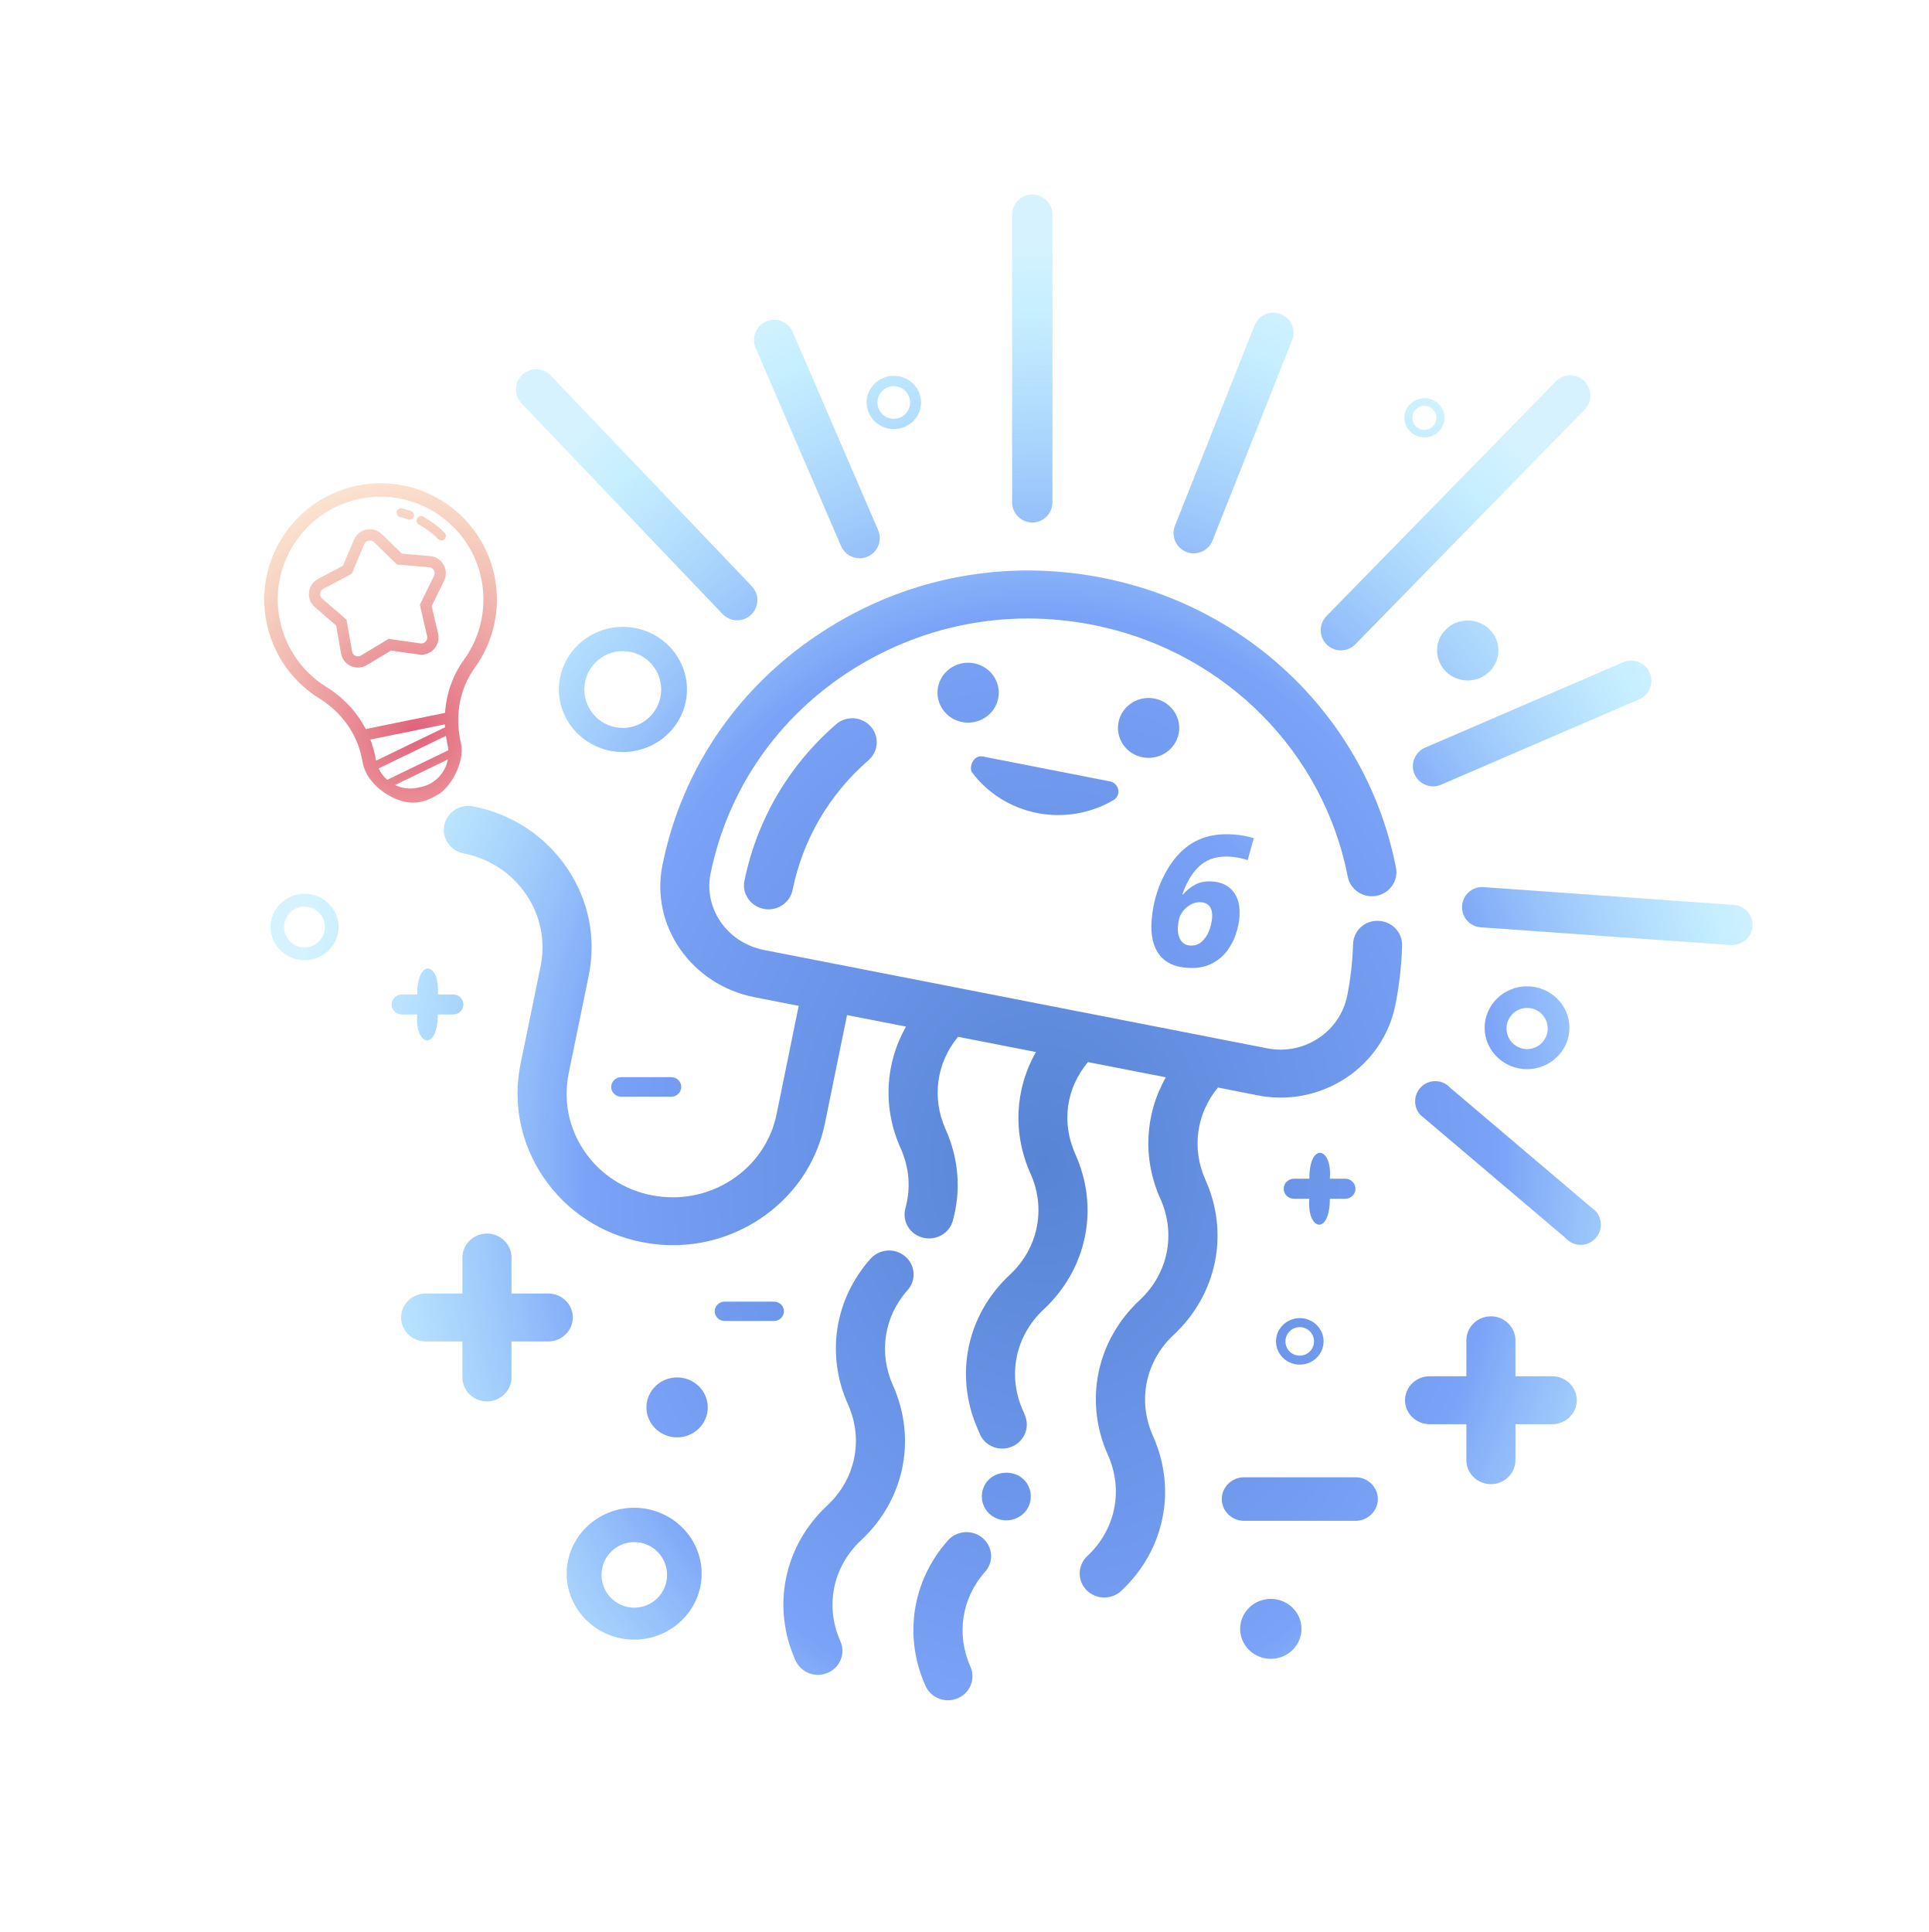
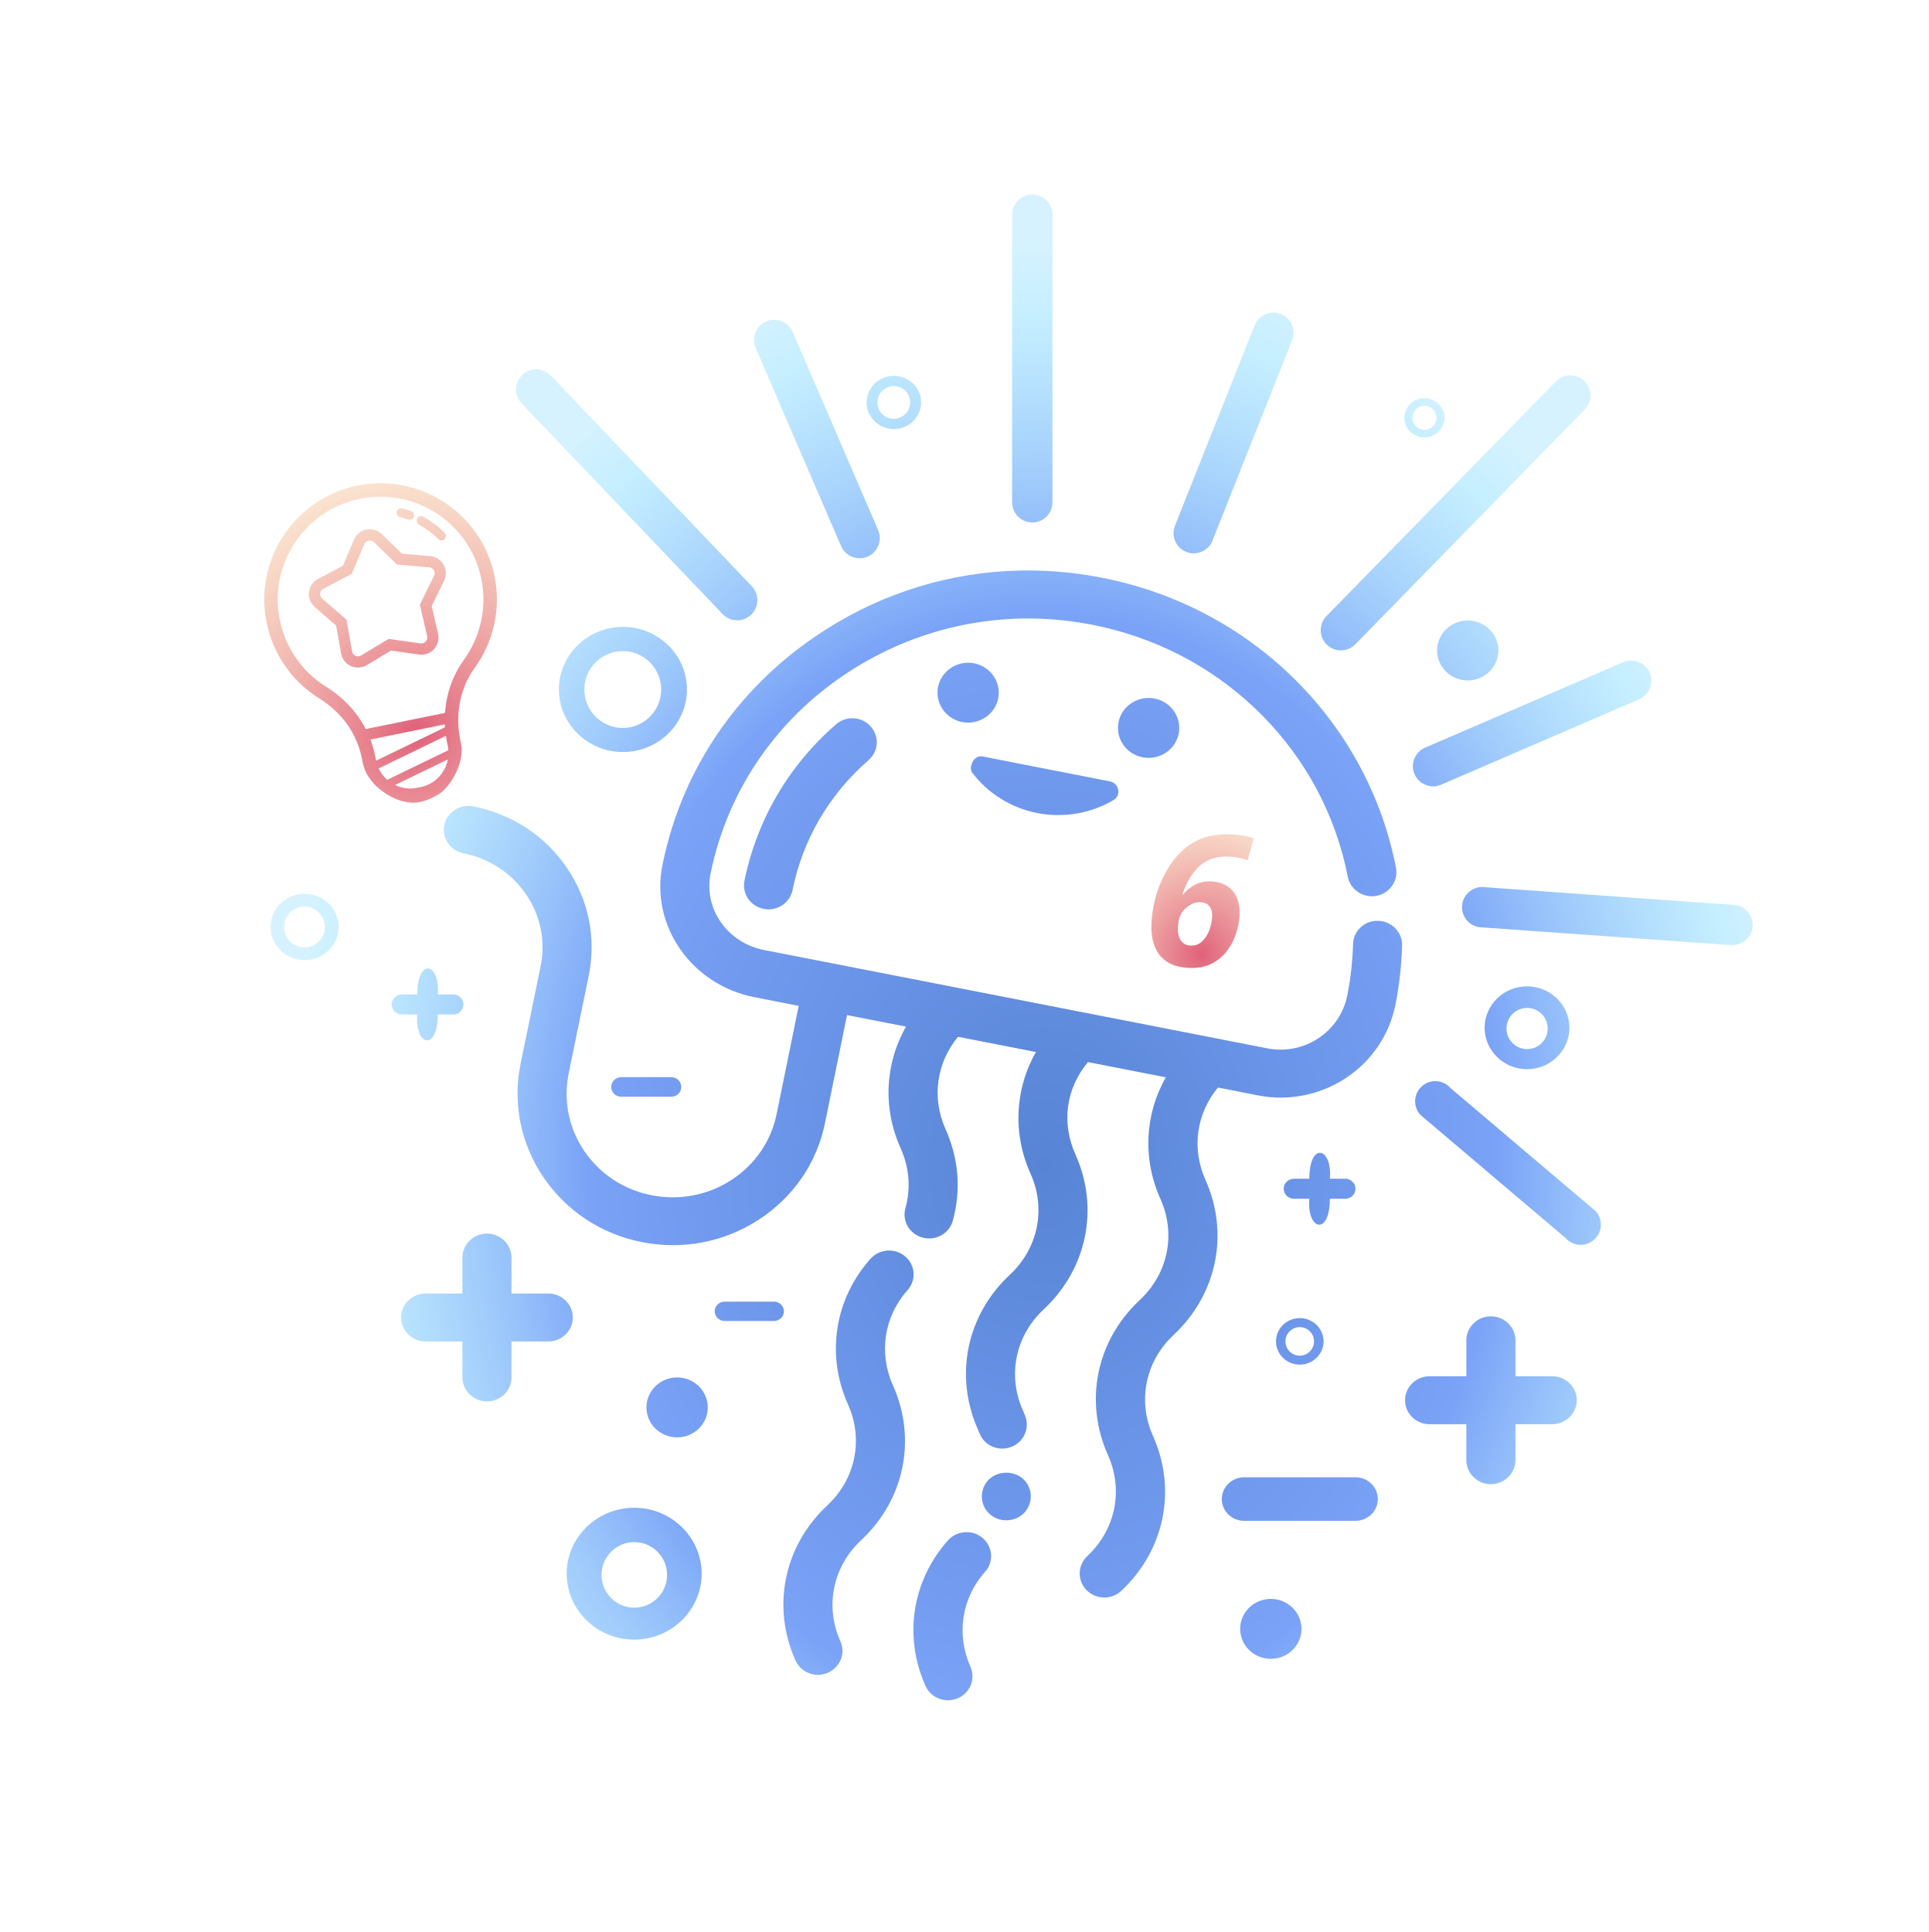
<svg xmlns="http://www.w3.org/2000/svg" xmlns:xlink="http://www.w3.org/1999/xlink" width="512" height="513" viewBox="0 0 135.467 135.731" version="1.1" id="svg5">
  <defs id="defs2">
    <linearGradient id="linearGradient3151">
      <stop style="stop-color:#5784d5;stop-opacity:1" offset="0" id="stop3147" />
      <stop style="stop-color:#7aa2f7;stop-opacity:1" offset="0.591" id="stop3157" />
      <stop style="stop-color:#a0e4ff;stop-opacity:0.6" offset="0.918" id="stop3155" />
      <stop style="stop-color:#bdeaff;stop-opacity:0.6" offset="1" id="stop3149" />
    </linearGradient>
    <linearGradient id="10-l">
      <stop style="stop-color:#e0617a;stop-opacity:1" offset="0" id="stop2115" />
      <stop style="stop-color:#fadeb8;stop-opacity:0.6" offset="1" id="stop2117" />
    </linearGradient>
    <radialGradient xlink:href="#10-j" id="radialGradient1220" cx="349.459" cy="378.585" fx="349.459" fy="378.585" r="148.199" gradientTransform="matrix(0.251521,-1.089818,1.051496,0.2426767,-127.1138,663.8715)" gradientUnits="userSpaceOnUse" />
    <radialGradient xlink:href="#10-l" id="radialGradient2121" cx="285.463" cy="303.119" fx="285.463" fy="303.119" r="145.149" gradientTransform="matrix(1.642908,-1.846579,1.702189,1.514444,-682.3261,448.4158)" gradientUnits="userSpaceOnUse" />
    <radialGradient xlink:href="#linearGradient3151" id="radialGradient3153" cx="321.369" cy="369.401" fx="321.369" fy="369.401" r="147.569" gradientTransform="matrix(0,-1.253802,1.040176,0,-26.62152,788.0983)" gradientUnits="userSpaceOnUse" />
-     <radialGradient xlink:href="#linearGradient3151" id="radialGradient8171" gradientUnits="userSpaceOnUse" gradientTransform="matrix(0,-1.253802,1.040176,0,-20.16789,786.5442)" cx="321.369" cy="369.401" fx="321.369" fy="369.401" r="147.569" />
+     <radialGradient xlink:href="#10-l" id="radialGradient8171" gradientUnits="userSpaceOnUse" gradientTransform="matrix(0.01057237,-0.2105307,0.1920739,0.00964552,331.9971,388.9828)" cx="364.833" cy="394.707" fx="364.833" fy="394.707" r="147.569" />
  </defs>
  <g id="layer1">
    <g id="g989" transform="matrix(0.3527777,0,0,0.3527777,-55.72514,-48.94896)">
      <g id="g751" transform="translate(-8.310646,-6.505129)">
        <g id="g1114" transform="translate(2.12722,-4.304215)">
          <g id="g1262" transform="translate(5.349265)">
            <g id="g1571" transform="translate(8.818479,-3.70646)">
              <g id="g444" style="fill:url(#radialGradient1220);fill-opacity:1">
                <g id="g6508" transform="matrix(0.15638,-0.03184567,0.03184567,0.15638,172.6012,249.2004)" style="fill:url(#radialGradient2121);fill-opacity:1">
                  <g id="g6559" transform="translate(4.143226,0.7428606)" style="fill:url(#radialGradient2121);fill-opacity:1">
                    <path d="m 148.184,199.244 c -3.102,43.734 13.324,86.027 45.062,116.04 24.012,22.707 37.234,52.32 37.234,83.391 v 7.035 c 0,26.137 23.401,48.945 40.09,56.676 16.689,7.731 30.299,4.897 44.77,-0.008 14.471,-4.905 40.09,-30.543 40.09,-56.676 v -5.019 c 0,-32.555 12.98,-63.133 35.621,-83.898 29.902,-27.422 47.059,-66.41 47.059,-106.96 0,-83.137 -70.184,-150.12 -154.51,-144.86 -72.086,4.535 -130.3,62.262 -135.42,134.28 z m 107.98,232.65 c -3.578,-4.711 -6.215,-10.152 -7.637,-16.082 l 90.352,-23.066 c -0.152,2.637 -0.246,5.281 -0.246,7.941 v 5.019 c 0,1.773 -0.141,3.512 -0.348,5.231 z m 83.762,-49.816 -92.637,23.648 v -0.023 -7.035 c 0,-6.82 -0.559,-13.578 -1.641,-20.227 h 94.82 c -0.203,1.203 -0.383,2.422 -0.543,3.637 z m -44.699,67.031 h -4.535 c -9.871,0 -18.949,-3.348 -26.254,-8.922 l 70.965,-18.117 c -6.477,15.84 -22.035,27.039 -40.176,27.039 z m -2.269,-367.64 c 70.773,0 128.35,57.578 128.35,128.35 0,35.852 -15.164,70.332 -41.613,94.586 -17.383,15.949 -29.793,36.855 -36.164,60.039 l -101.01,-0.004 c -6.441,-22.824 -19.281,-43.922 -37.734,-61.363 -28.066,-26.539 -42.59,-63.945 -39.844,-102.64 4.519,-63.668 55.984,-114.7 119.71,-118.7 2.789,-0.172 5.555,-0.262 8.305,-0.262 z" id="path6244" style="fill:url(#radialGradient2121);fill-opacity:1" />
                    <path d="m 232.134,230.554 -0.969,35.211 c -0.164,5.836 1.98,11.344 6.035,15.512 5.75,5.918 14.758,8.055 22.562,5.269 l 33.199,-11.797 33.195,11.801 c 2.336,0.828 4.754,1.254 7.203,1.254 5.731,0 11.328,-2.379 15.359,-6.523 4.055,-4.168 6.199,-9.676 6.035,-15.512 l -0.969,-35.211 21.48,-27.922 c 4.312,-5.606 5.582,-12.957 3.398,-19.684 -2.184,-6.727 -7.539,-11.938 -14.324,-13.945 l -33.785,-9.961 -19.914,-29.059 c -4,-5.828 -10.605,-9.312 -17.68,-9.312 -7.075,0 -13.68,3.484 -17.68,9.312 l -19.914,29.059 -33.797,9.957 c -6.781,2.004 -12.137,7.219 -14.32,13.945 -2.184,6.719 -0.914,14.078 3.398,19.684 z m -11.562,-43.285 c 0.766,-2.367 2.574,-4.129 4.969,-4.832 l 38.566,-11.367 22.73,-33.164 c 2.812,-4.109 9.445,-4.109 12.254,0 l 22.73,33.164 38.566,11.367 c 2.391,0.707 4.199,2.465 4.969,4.832 0.766,2.363 0.34,4.848 -1.176,6.828 l -24.516,31.863 1.102,40.191 c 0.055,2.027 -0.684,3.93 -2.078,5.363 -2.012,2.07 -5.09,2.824 -7.836,1.844 l -37.891,-13.473 -37.883,13.473 c -2.766,0.98 -5.828,0.23 -7.84,-1.844 -1.398,-1.434 -2.133,-3.336 -2.078,-5.363 l 1.102,-40.191 -24.516,-31.871 c -1.52,-1.969 -1.945,-4.457 -1.176,-6.82 z" id="path6260" style="fill:url(#radialGradient2121);fill-opacity:1" />
                    <path d="m 337.364,113.944 c 3.113,1.371 6.188,2.981 9.141,4.781 0.914,0.555 1.914,0.816 2.906,0.816 1.887,0 3.734,-0.957 4.789,-2.688 1.605,-2.644 0.766,-6.086 -1.871,-7.695 -3.371,-2.051 -6.883,-3.879 -10.438,-5.461 -2.84,-1.25 -6.137,0.027 -7.387,2.863 -1.25,2.836 0.031,6.129 2.859,7.383 z" id="path6262" style="fill:url(#radialGradient2121);fill-opacity:1" />
                    <path d="m 378.344,150.094 c 1.055,1.754 2.906,2.715 4.805,2.715 0.98,0 1.977,-0.258 2.879,-0.801 2.656,-1.59 3.512,-5.027 1.922,-7.684 -5.078,-8.469 -15.031,-19.02 -22.121,-25.246 -2.324,-2.031 -5.863,-1.805 -7.902,0.52 -2.039,2.324 -1.809,5.863 0.516,7.902 6.66,5.856 15.637,15.492 19.902,22.594 z" id="path6264" style="fill:url(#radialGradient2121);fill-opacity:1" />
                  </g>
                </g>
                <g id="g3135" style="fill-opacity:1;fill:url(#radialGradient3153)">
                  <path d="m 355.543,257.319 c -2.219,0 -4.019,-1.8 -4.019,-4.019 v -57.28 c 0,-2.219 1.8,-4.019 4.019,-4.019 2.219,0 4.019,1.8 4.019,4.019 v 57.28 c 0,2.219 -1.8,4.019 -4.019,4.019 z" id="path3631" style="fill:url(#radialGradient3153);fill-opacity:1;stroke-width:0.735" />
                  <path d="m 498.959,338.012 c -0.293,2.199 -2.301,3.61 -4.514,3.453 l -49.833,-3.548 c -2.2,-0.293 -3.746,-2.315 -3.453,-4.514 0.293,-2.2 2.315,-3.746 4.514,-3.453 l 49.833,3.548 c 2.199,0.293 3.746,2.315 3.453,4.514 z" id="path3631-1-2" style="fill:url(#radialGradient3153);fill-opacity:1;stroke-width:0.735" />
                  <path d="m 417,282.789 c -1.028,0 -2.058,-0.393 -2.842,-1.177 -1.57,-1.57 -1.57,-4.114 0,-5.684 l 45.671,-46.733 c 1.567,-1.57 4.114,-1.57 5.684,0 1.57,1.57 1.57,4.114 0,5.684 l -45.671,46.733 c -0.784,0.784 -1.811,1.177 -2.842,1.177 z" id="path3633" style="fill:url(#radialGradient3153);fill-opacity:1;stroke-width:0.735" />
                  <path d="m 296.777,276.798 c -1.028,0 -2.058,-0.393 -2.842,-1.177 l -40.031,-41.951 c -1.57,-1.57 -1.57,-4.114 0,-5.684 1.57,-1.57 4.114,-1.57 5.684,0 l 40.031,41.951 c 1.57,1.57 1.57,4.114 0,5.684 -0.787,0.784 -1.814,1.177 -2.842,1.177 z" id="path3639" style="fill:url(#radialGradient3153);fill-opacity:1;stroke-width:0.735" />
                  <path d="m 387.693,263.463 c -0.494,0 -0.996,-0.092 -1.484,-0.284 -2.061,-0.821 -3.069,-3.158 -2.251,-5.219 l 15.857,-39.904 c 0.818,-2.061 3.152,-3.069 5.219,-2.251 2.061,0.821 3.069,3.155 2.251,5.219 l -15.857,39.904 c -0.623,1.576 -2.136,2.535 -3.735,2.535 z" id="path3641" style="fill:url(#radialGradient3153);fill-opacity:1;stroke-width:0.735" />
                  <path d="m 435.357,309.869 c -1.556,0 -3.037,-0.91 -3.692,-2.429 -0.878,-2.038 0.06,-4.403 2.098,-5.282 l 39.459,-17.014 c 2.035,-0.875 4.403,0.06 5.282,2.098 0.878,2.038 -0.06,4.403 -2.098,5.282 l -39.459,17.014 c -0.52,0.224 -1.059,0.33 -1.59,0.33 z" id="path3643" style="fill:url(#radialGradient3153);fill-opacity:1;stroke-width:0.735" />
                  <path d="m 431.976,373.842 c -0.482,-1.479 -0.076,-3.17 1.164,-4.263 1.665,-1.467 4.205,-1.308 5.672,0.358 l 28.955,24.56 c 1.463,1.663 1.308,4.205 -0.357,5.672 -1.665,1.467 -4.205,1.308 -5.672,-0.357 l -28.955,-24.56 c -0.374,-0.425 -0.642,-0.905 -0.807,-1.41 z" id="path3643-5" style="fill:url(#radialGradient3153);fill-opacity:1;stroke-width:0.735" />
                  <path d="m 321.158,264.447 c -1.556,0 -3.037,-0.91 -3.692,-2.429 L 300.453,222.56 c -0.878,-2.038 0.06,-4.403 2.098,-5.282 2.038,-0.878 4.403,0.06 5.282,2.098 l 17.014,39.459 c 0.878,2.038 -0.06,4.403 -2.098,5.282 -0.52,0.224 -1.059,0.33 -1.59,0.33 z" id="path3649" style="fill:url(#radialGradient3153);fill-opacity:1;stroke-width:0.735" />
                  <path id="path626" style="fill:url(#radialGradient3153);fill-opacity:1;stroke-width:0.431" d="m 354.072,266.876 c -0.386,0.003 -0.771,0.009 -1.156,0.018 -13.552,0.313 -26.771,4.283 -38.438,11.717 -17.029,10.767 -28.585,27.362 -32.542,46.724 0,0.023 -0.05,0.215 -0.05,0.239 -2.42,12.058 5.79,23.828 18.347,26.288 l 8.795,1.718 -4.397,21.536 c -1.099,5.419 -4.298,10.076 -8.99,13.132 -4.69,3.056 -10.334,4.13 -15.855,3.056 -5.545,-1.074 -10.31,-4.201 -13.437,-8.786 -3.127,-4.583 -4.227,-10.101 -3.127,-15.497 l 3.983,-19.411 c 1.539,-7.521 -1.1e-4,-15.161 -4.349,-21.536 -4.349,-6.375 -10.969,-10.72 -18.665,-12.224 -2.638,-0.501 -5.204,1.17 -5.741,3.749 -0.537,2.578 1.197,5.087 3.835,5.612 5.105,1.004 9.528,3.891 12.435,8.142 2.907,4.25 3.934,9.335 2.908,14.35 l -3.983,19.411 c -1.612,7.903 0.023,15.951 4.592,22.66 4.568,6.709 11.556,11.293 19.642,12.869 2.052,0.405 4.104,0.596 6.132,0.596 6.035,0 11.946,-1.743 17.077,-5.086 6.864,-4.465 11.555,-11.294 13.167,-19.197 l 4.396,-21.536 11.752,2.292 c -4.178,7.33 -4.691,16.189 -1.075,24.234 1.735,3.869 2.051,7.975 0.952,11.914 -0.709,2.555 0.806,5.181 3.42,5.874 0.44,0.118 0.855,0.167 1.295,0.167 2.151,0 4.129,-1.385 4.715,-3.51 1.685,-6.064 1.197,-12.368 -1.441,-18.265 -2.81,-6.255 -1.784,-13.226 2.492,-18.384 l 15.513,3.032 c -4.178,7.33 -4.691,16.189 -1.075,24.234 3.127,6.972 1.515,14.874 -4.129,20.127 -8.648,8.046 -11.115,20.173 -6.327,30.87 0.097,0.24 0.196,0.455 0.293,0.693 0.733,1.91 2.588,3.056 4.542,3.056 0.586,0 1.173,-0.119 1.759,-0.334 2.515,-0.954 3.761,-3.725 2.785,-6.185 -0.123,-0.381 -0.294,-0.716 -0.441,-1.074 -3.127,-6.972 -1.515,-14.874 4.129,-20.127 8.648,-8.069 11.117,-20.173 6.328,-30.87 -2.86,-6.352 -1.857,-13.181 2.492,-18.385 l 15.513,3.032 c -4.178,7.33 -4.691,16.189 -1.075,24.234 3.127,6.972 1.515,14.874 -4.129,20.127 -8.648,8.069 -11.117,20.173 -6.328,30.87 3.127,6.972 1.516,14.874 -4.128,20.127 -1.931,1.814 -2.005,4.847 -0.148,6.757 0.978,0.979 2.248,1.481 3.543,1.481 1.22,0 2.418,-0.43 3.371,-1.312 8.648,-8.069 11.117,-20.173 6.328,-30.87 -3.127,-6.971 -1.517,-14.873 4.125,-20.125 l 0.003,-10e-4 c 8.621,-8.069 11.112,-20.174 6.322,-30.869 -2.81,-6.255 -1.784,-13.227 2.492,-18.385 l 7.891,1.551 c 1.541,0.31 3.08,0.454 4.619,0.454 4.569,0 9.039,-1.337 12.926,-3.869 5.202,-3.439 8.722,-8.644 9.918,-14.685 0.757,-3.844 1.196,-7.784 1.318,-11.723 0.073,-2.626 -2.051,-4.846 -4.739,-4.917 -2.735,-0.143 -4.958,2.005 -5.032,4.632 -0.099,3.439 -0.49,6.876 -1.15,10.219 -0.709,3.509 -2.759,6.565 -5.789,8.547 -3.006,1.982 -6.622,2.675 -10.165,1.982 l -36.401,-7.115 h -0.023 l -25.872,-5.062 -37.891,-7.4 c -7.28,-1.433 -12.067,-8.19 -10.651,-15.233 3.446,-16.856 13.487,-31.301 28.267,-40.636 14.781,-9.335 32.371,-12.368 49.545,-8.524 25.015,5.589 44.289,25.142 49.078,49.808 0.513,2.578 3.079,4.296 5.717,3.795 2.638,-0.501 4.396,-3.01 3.883,-5.588 -5.519,-28.391 -27.679,-50.88 -56.481,-57.327 -5.797,-1.301 -11.634,-1.921 -17.417,-1.876 z m 88.186,9.962 c -3.371,0 -6.107,2.675 -6.107,5.969 0,3.294 2.736,5.969 6.107,5.969 3.371,0 6.107,-2.675 6.107,-5.969 0,-3.294 -2.736,-5.969 -6.107,-5.969 z m -99.524,8.408 c -2.836,0.015 -5.376,1.976 -5.953,4.796 -0.659,3.224 1.491,6.375 4.789,7.02 3.299,0.644 6.523,-1.456 7.182,-4.68 0.659,-3.224 -1.491,-6.375 -4.789,-7.02 -0.412,-0.081 -0.824,-0.118 -1.229,-0.116 z m -23.001,11.056 c -1.17,-0.009 -2.343,0.394 -3.281,1.223 -9.43,8.212 -15.734,18.981 -18.226,31.134 -0.537,2.578 1.197,5.086 3.835,5.61 0.317,0.072 0.637,0.095 0.954,0.095 2.272,0 4.325,-1.575 4.789,-3.844 2.052,-10.099 7.304,-19.052 15.146,-25.881 2.002,-1.744 2.174,-4.775 0.39,-6.734 -0.904,-0.991 -2.126,-1.528 -3.372,-1.597 -0.078,-0.004 -0.156,-0.007 -0.234,-0.007 z m 58.94,-4.036 c -2.836,0.015 -5.376,1.976 -5.953,4.796 -0.659,3.224 1.489,6.377 4.789,7.021 3.299,0.644 6.523,-1.458 7.182,-4.68 0.659,-3.224 -1.491,-6.376 -4.789,-7.021 -0.412,-0.081 -0.824,-0.118 -1.229,-0.116 z m -35.125,14.826 c 3.03,4.034 7.576,7.018 12.973,8.092 5.448,1.051 10.798,-1e-5 15.195,-2.578 1.612,-0.954 1.123,-3.366 -0.709,-3.724 l -25.333,-4.966 c -1.855,-0.364 -2.818,2.179 -2.125,3.176 z m -96.602,91.836 c -2.687,0 -4.885,2.147 -4.885,4.774 v 7.165 h -7.33 c -2.687,0 -4.885,2.148 -4.885,4.774 0,2.626 2.198,4.775 4.885,4.775 h 7.33 v 7.163 c 0,2.626 2.198,4.774 4.885,4.774 2.687,0 4.887,-2.148 4.887,-4.774 v -7.163 h 7.329 c 2.687,0 4.885,-2.149 4.885,-4.775 0,-2.626 -2.198,-4.774 -4.885,-4.774 h -7.329 v -7.165 c 0,-2.626 -2.199,-4.774 -4.887,-4.774 z m 79.982,3.376 c -0.078,0.002 -0.157,0.005 -0.234,0.01 -1.246,0.084 -2.461,0.632 -3.353,1.623 -7.183,8.046 -8.918,19.174 -4.496,29.01 3.127,6.972 1.515,14.874 -4.129,20.127 -8.648,8.069 -11.115,20.173 -6.327,30.87 0.806,1.79 2.588,2.865 4.469,2.865 0.659,0 1.32,-0.144 1.956,-0.407 2.467,-1.049 3.592,-3.867 2.517,-6.278 -3.127,-6.972 -1.515,-14.874 4.129,-20.127 8.648,-8.069 11.115,-20.174 6.327,-30.872 -2.883,-6.422 -1.758,-13.68 2.908,-18.91 1.782,-2.005 1.587,-5.012 -0.464,-6.731 -0.951,-0.817 -2.131,-1.204 -3.302,-1.181 z m -42.113,25.273 c -3.371,0 -6.107,2.675 -6.107,5.969 0,3.294 2.736,5.969 6.107,5.969 3.371,0 6.108,-2.675 6.108,-5.969 0,-3.294 -2.738,-5.969 -6.108,-5.969 z m 118.231,44.106 c -3.371,0 -6.108,2.675 -6.108,5.969 0,3.294 2.738,5.968 6.108,5.968 3.371,0 6.107,-2.674 6.107,-5.968 0,-3.294 -2.734,-5.969 -6.107,-5.969 z M 350.381,446.551 c -1.273,0 -2.55,0.447 -3.466,1.342 -0.903,0.883 -1.417,2.1 -1.417,3.366 0,1.289 0.488,2.483 1.417,3.391 0.927,0.906 2.149,1.384 3.444,1.384 0.659,0 1.295,-0.121 1.881,-0.359 0.586,-0.238 1.126,-0.572 1.589,-1.025 0.927,-0.908 1.415,-2.102 1.415,-3.391 0,-0.31 -0.024,-0.62 -0.073,-0.93 -0.073,-0.286 -0.17,-0.599 -0.293,-0.883 -0.123,-0.286 -0.269,-0.573 -0.439,-0.836 -0.194,-0.263 -0.39,-0.501 -0.609,-0.716 -0.904,-0.895 -2.175,-1.342 -3.448,-1.342 z m 96.49,-31.143 c -2.687,0 -4.885,2.147 -4.885,4.774 v 7.163 h -7.329 c -2.687,0 -4.887,2.149 -4.887,4.775 0,2.626 2.199,4.774 4.887,4.774 h 7.329 v 7.165 c 0,2.626 2.198,4.774 4.885,4.774 2.687,0 4.887,-2.147 4.887,-4.774 v -7.165 h 7.329 c 2.687,0 4.885,-2.147 4.885,-4.774 0,-2.626 -2.198,-4.775 -4.885,-4.775 h -7.329 v -7.163 c 0,-2.626 -2.199,-4.774 -4.887,-4.774 z m -170.608,38.123 c -7.403,0 -13.437,5.898 -13.437,13.132 0,7.235 6.034,13.132 13.437,13.132 7.403,0 13.437,-5.898 13.437,-13.132 0,-7.235 -6.034,-13.132 -13.437,-13.132 z m 66.092,4.857 c -0.078,0.002 -0.156,0.005 -0.234,0.01 -1.252,0.084 -2.474,0.633 -3.366,1.625 -7.157,8.046 -8.893,19.149 -4.471,28.985 0.806,1.79 2.589,2.865 4.471,2.865 0.659,0 1.318,-0.143 1.954,-0.406 2.467,-1.049 3.592,-3.868 2.517,-6.28 -2.858,-6.424 -1.758,-13.657 2.908,-18.886 1.784,-1.981 1.564,-4.989 -0.463,-6.732 -0.951,-0.817 -2.138,-1.204 -3.315,-1.181 z m -66.067,1.988 c 3.605,2e-5 6.527,2.922 6.527,6.527 -2e-5,3.605 -2.922,6.527 -6.527,6.527 -3.605,-2e-5 -6.527,-2.922 -6.527,-6.527 2e-5,-3.605 2.922,-6.527 6.527,-6.527 z m 132.525,-44.612 c -2.612,0 -4.74,2.081 -4.74,4.633 3.5e-4,2.552 2.129,4.633 4.74,4.633 2.612,0 4.74,-2.081 4.74,-4.633 0,-2.552 -2.129,-4.633 -4.74,-4.633 z m -0.011,1.794 c 1.571,-1e-4 2.844,1.273 2.844,2.844 -1.9e-4,1.571 -1.274,2.844 -2.844,2.844 -1.571,9e-5 -2.844,-1.273 -2.844,-2.844 -9e-5,-1.571 1.273,-2.844 2.844,-2.844 z" />
                  <path d="m 454.066,349.692 c -4.651,0 -8.442,3.705 -8.442,8.25 0,4.545 3.791,8.25 8.442,8.25 4.651,0 8.442,-3.705 8.442,-8.25 0,-4.545 -3.791,-8.25 -8.442,-8.25 z m 0.016,4.3 c 2.265,10e-6 4.101,1.836 4.101,4.101 -10e-6,2.265 -1.836,4.101 -4.101,4.101 -2.265,-2e-5 -4.101,-1.836 -4.101,-4.101 2e-5,-2.265 1.836,-4.101 4.101,-4.101 z" style="fill:url(#radialGradient3153);fill-opacity:1;stroke-width:0.768" id="path4755" />
                  <path d="m 327.975,228.11 c -2.989,0 -5.426,2.381 -5.426,5.303 3.9e-4,2.921 2.437,5.303 5.426,5.303 2.989,0 5.426,-2.381 5.426,-5.303 0,-2.921 -2.437,-5.303 -5.426,-5.303 z m -0.013,2.054 c 1.798,-1e-4 3.256,1.458 3.256,3.256 -2.3e-4,1.798 -1.458,3.255 -3.256,3.255 -1.798,9e-5 -3.255,-1.457 -3.256,-3.255 -1.3e-4,-1.798 1.458,-3.256 3.256,-3.256 z" style="fill:url(#radialGradient3153);fill-opacity:1;stroke-width:1.399" id="path4962" />
                  <path d="m 433.637,232.57 c -2.2,0 -3.993,1.753 -3.993,3.903 2.9e-4,2.15 1.794,3.903 3.993,3.903 2.2,0 3.993,-1.753 3.993,-3.903 0,-2.15 -1.793,-3.903 -3.993,-3.903 z m -0.01,1.511 c 1.323,-7e-5 2.396,1.073 2.396,2.396 -1.6e-4,1.323 -1.073,2.396 -2.396,2.396 -1.323,7e-5 -2.396,-1.072 -2.396,-2.396 -9e-5,-1.323 1.073,-2.396 2.396,-2.396 z" style="fill:url(#radialGradient3153);fill-opacity:1;stroke-width:1.03" id="path4962-9" />
                  <path d="m 210.627,331.252 c -3.731,0 -6.772,2.972 -6.772,6.618 4.9e-4,3.646 3.042,6.618 6.772,6.618 3.731,0 6.772,-2.972 6.772,-6.618 0,-3.646 -3.041,-6.618 -6.772,-6.618 z m -0.017,2.563 c 2.244,-1.2e-4 4.063,1.819 4.063,4.063 -2.7e-4,2.244 -1.819,4.063 -4.063,4.062 -2.244,1.2e-4 -4.063,-1.819 -4.063,-4.062 -1.6e-4,-2.244 1.819,-4.063 4.063,-4.063 z" style="fill:url(#radialGradient3153);fill-opacity:1;stroke-width:1.746" id="path4962-9-6" />
                  <path d="m 404.379,447.461 c -2.22,0 -6.659,0 -6.659,0 -2.442,0 -4.44,1.953 -4.44,4.339 0,2.386 1.998,4.338 4.44,4.338 0,0 4.44,0 6.659,0 2.96,0 5.92,0 8.88,0 2.22,0 6.659,0 6.659,0 2.442,0 4.439,-1.951 4.439,-4.338 0,-2.386 -1.997,-4.339 -4.439,-4.339 0,0 -4.44,0 -6.659,0 -2.96,0 -5.92,0 -8.88,0 z" style="fill:url(#radialGradient3153);fill-opacity:1;stroke-width:1.111" id="path5116" />
                  <path d="m 297.224,412.484 h -2.954 c -1.083,0 -1.97,0.866 -1.97,1.925 0,1.059 0.886,1.924 1.97,1.924 h 2.954 3.939 2.954 c 1.083,0 1.969,-0.866 1.969,-1.924 0,-1.059 -0.886,-1.925 -1.969,-1.925 h -2.954 z" style="fill:url(#radialGradient3153);fill-opacity:1;stroke-width:0.493" id="path5116-61" />
                  <path d="m 276.671,367.779 c -0.997,0 -2.99,0 -2.99,0 -1.097,0 -1.994,0.877 -1.994,1.949 0,1.072 0.897,1.948 1.994,1.948 0,0 1.994,0 2.99,0 1.329,0 2.658,0 3.988,0 0.997,0 2.99,0 2.99,0 1.097,0 1.993,-0.876 1.993,-1.948 0,-1.072 -0.897,-1.949 -1.993,-1.949 0,0 -1.994,0 -2.99,0 -1.329,0 -2.658,0 -3.988,0 z" style="fill:url(#radialGradient3153);fill-opacity:1;stroke-width:0.499" id="path5116-6" />
                  <path d="m 233.068,351.304 h -3.063 c -1.123,0 -2.042,0.898 -2.042,1.996 0,1.098 0.919,1.995 2.042,1.995 h 3.063 c -0.539,6.294 4.084,7.438 4.084,0 h 3.063 c 1.123,0 2.042,-0.898 2.042,-1.995 0,-1.098 -0.919,-1.996 -2.042,-1.996 h -3.063 c 0.538,-6.293 -4.084,-7.438 -4.084,0 z" style="fill:url(#radialGradient3153);fill-opacity:1;stroke-width:0.511" id="path5116-0" />
                  <path d="m 410.714,388.009 h -3.063 c -1.123,0 -2.042,0.898 -2.042,1.996 0,1.098 0.919,1.995 2.042,1.995 h 3.063 c -0.539,6.294 4.084,7.438 4.084,0 h 3.063 c 1.123,0 2.042,-0.898 2.042,-1.995 0,-1.098 -0.919,-1.996 -2.042,-1.996 h -3.063 c 0.538,-6.293 -4.084,-7.438 -4.084,0 z" style="fill:url(#radialGradient3153);fill-opacity:1;stroke-width:0.511" id="path5116-0-8" />
                  <path d="m 274.024,278.106 c -7.025,0 -12.751,5.597 -12.751,12.462 10e-4,6.866 5.728,12.462 12.751,12.462 7.025,0 12.751,-5.597 12.751,-12.462 0,-6.866 -5.726,-12.462 -12.751,-12.462 z m -0.03,4.826 c 4.226,-2.2e-4 7.651,3.425 7.651,7.651 -4.5e-4,4.225 -3.426,7.65 -7.651,7.65 -4.225,2.4e-4 -7.651,-3.425 -7.651,-7.65 -2.2e-4,-4.226 3.425,-7.651 7.651,-7.651 z" style="fill:url(#radialGradient3153);fill-opacity:1;stroke-width:3.289" id="path6518" />
                  <text xml:space="preserve" style="font-style:italic;font-weight:bold;font-size:36.905px;font-family:'Albert Sans';-inkscape-font-specification:'Albert Sans Bold Italic';fill:url(#radialGradient8171);fill-opacity:1;stroke-width:0.46;paint-order:stroke fill markers" x="399.748" y="318.519" id="text1352" transform="rotate(3.904246)">
                    <tspan id="tspan1350" style="fill:url(#radialGradient8171);fill-opacity:1;stroke-width:0.46" x="399.748" y="318.519">6</tspan>
                  </text>
                </g>
              </g>
            </g>
          </g>
        </g>
      </g>
    </g>
  </g>
</svg>
